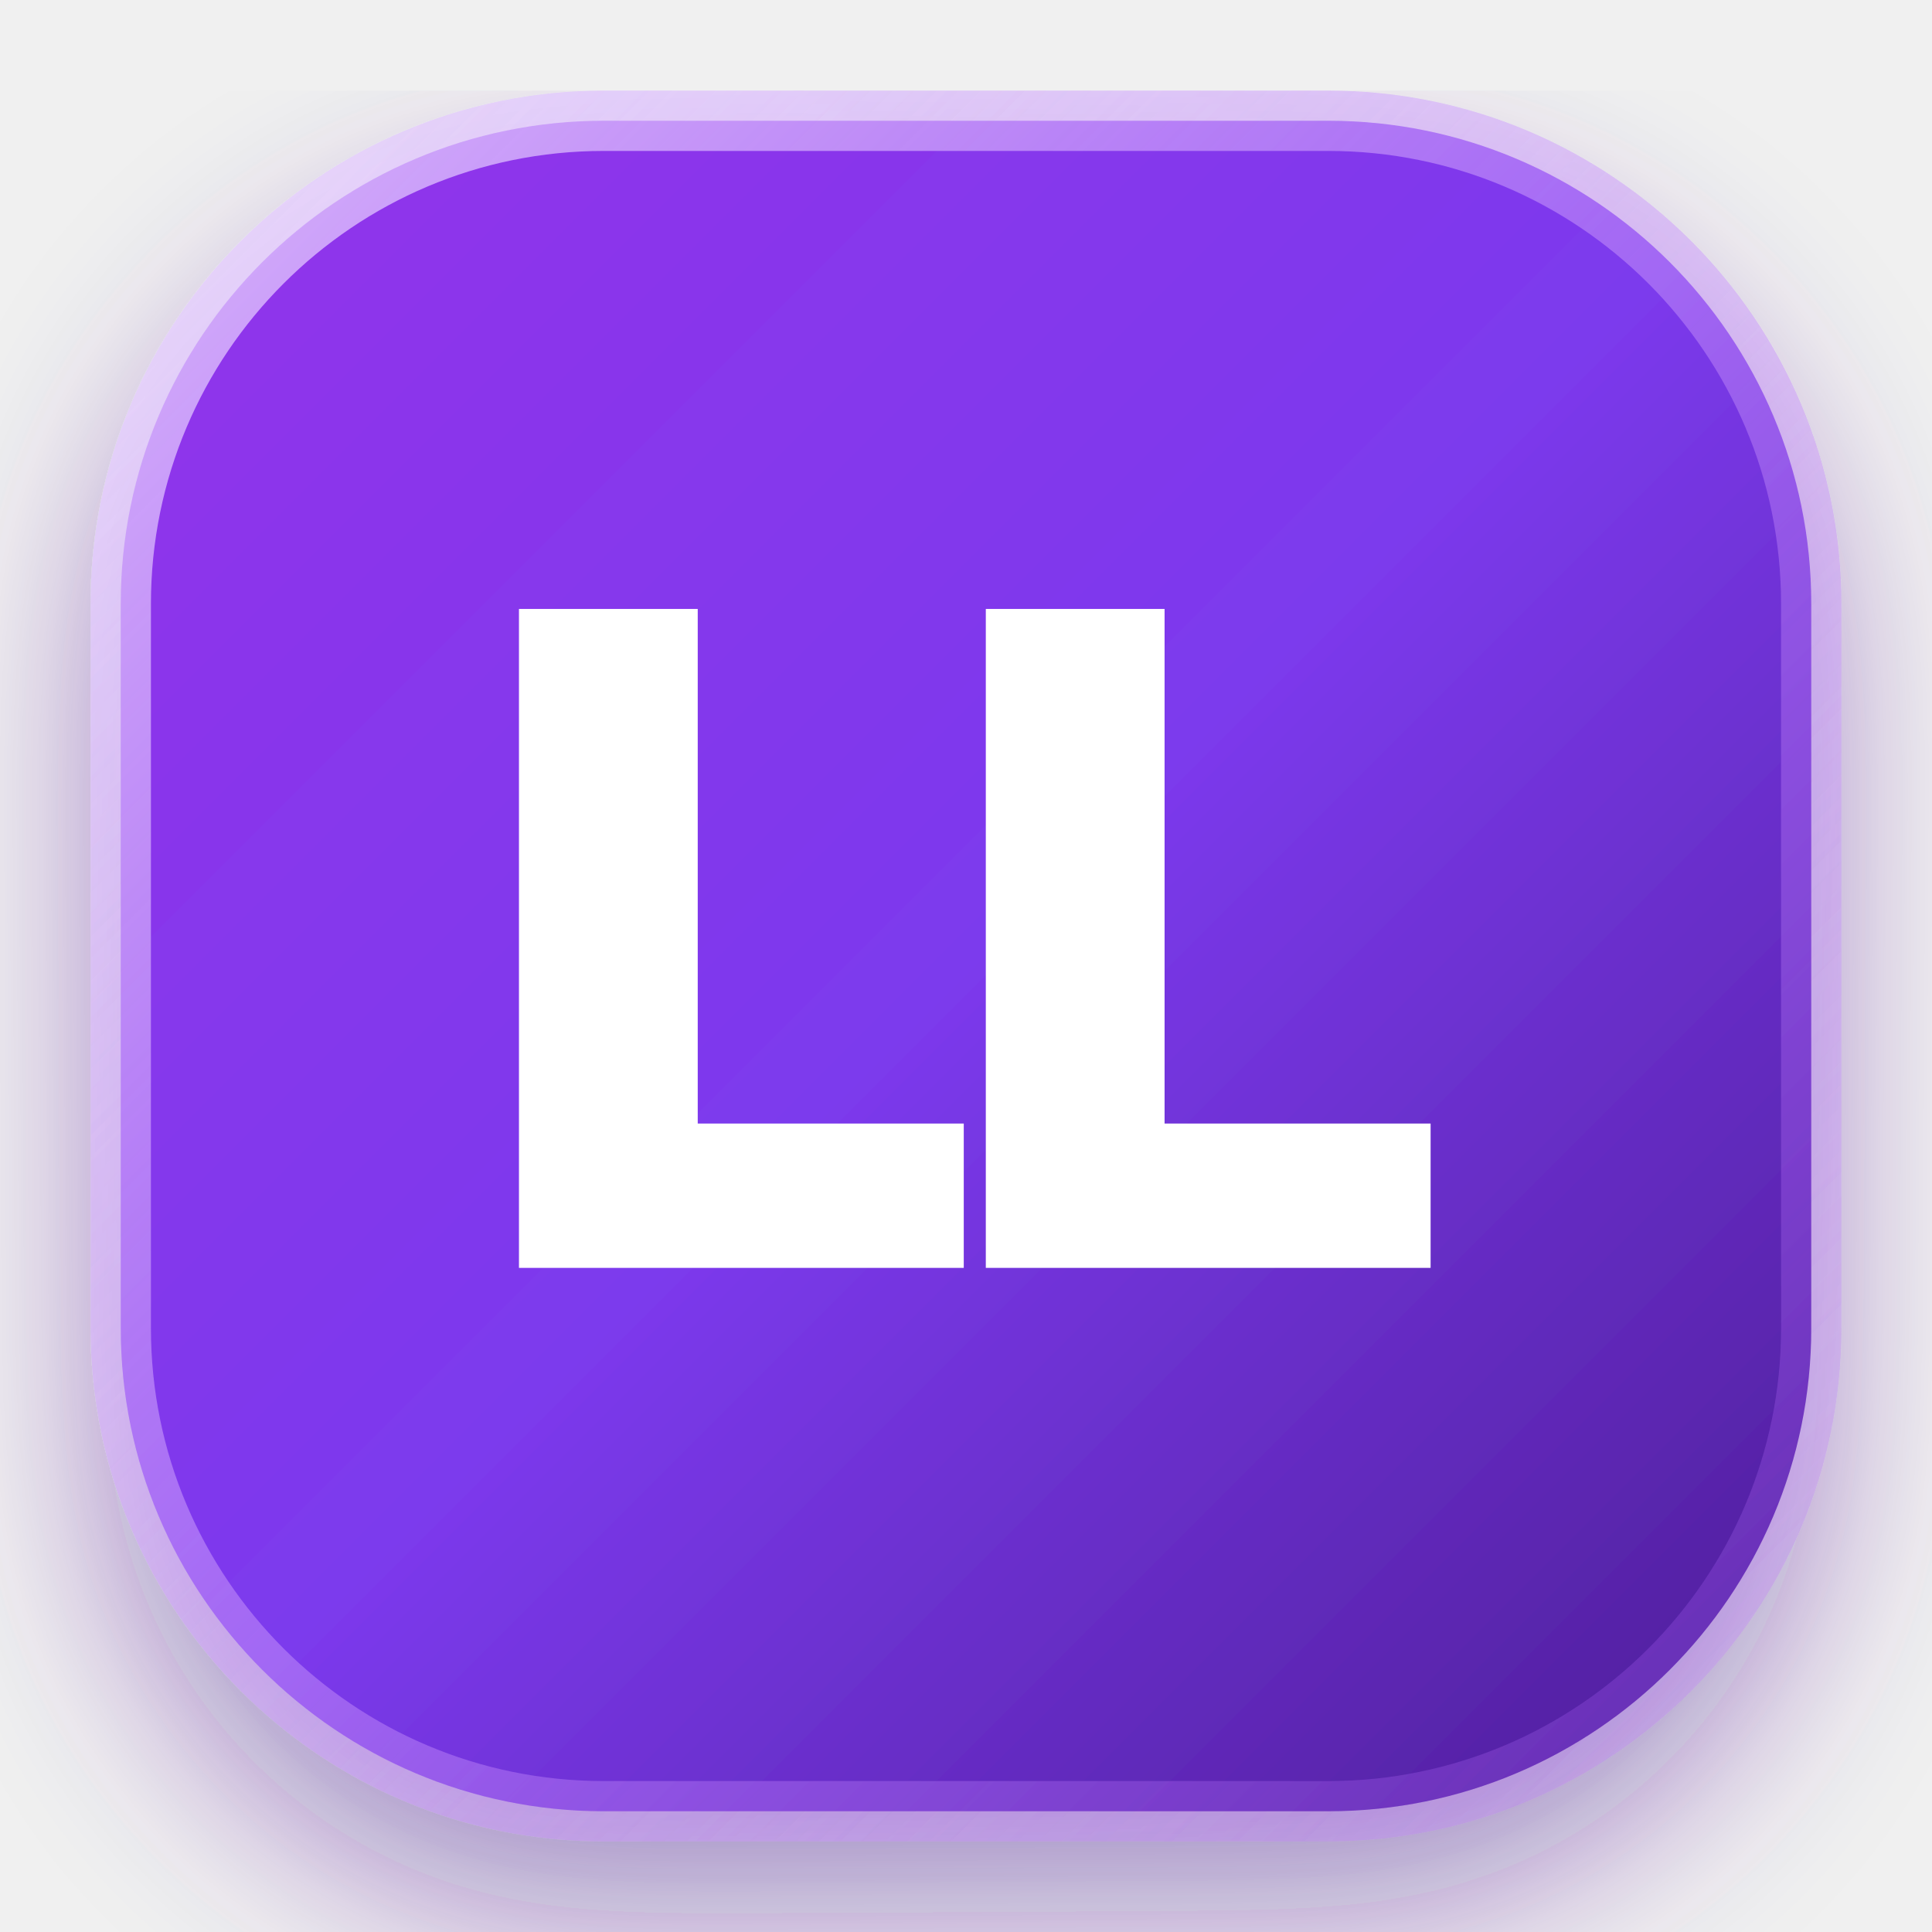
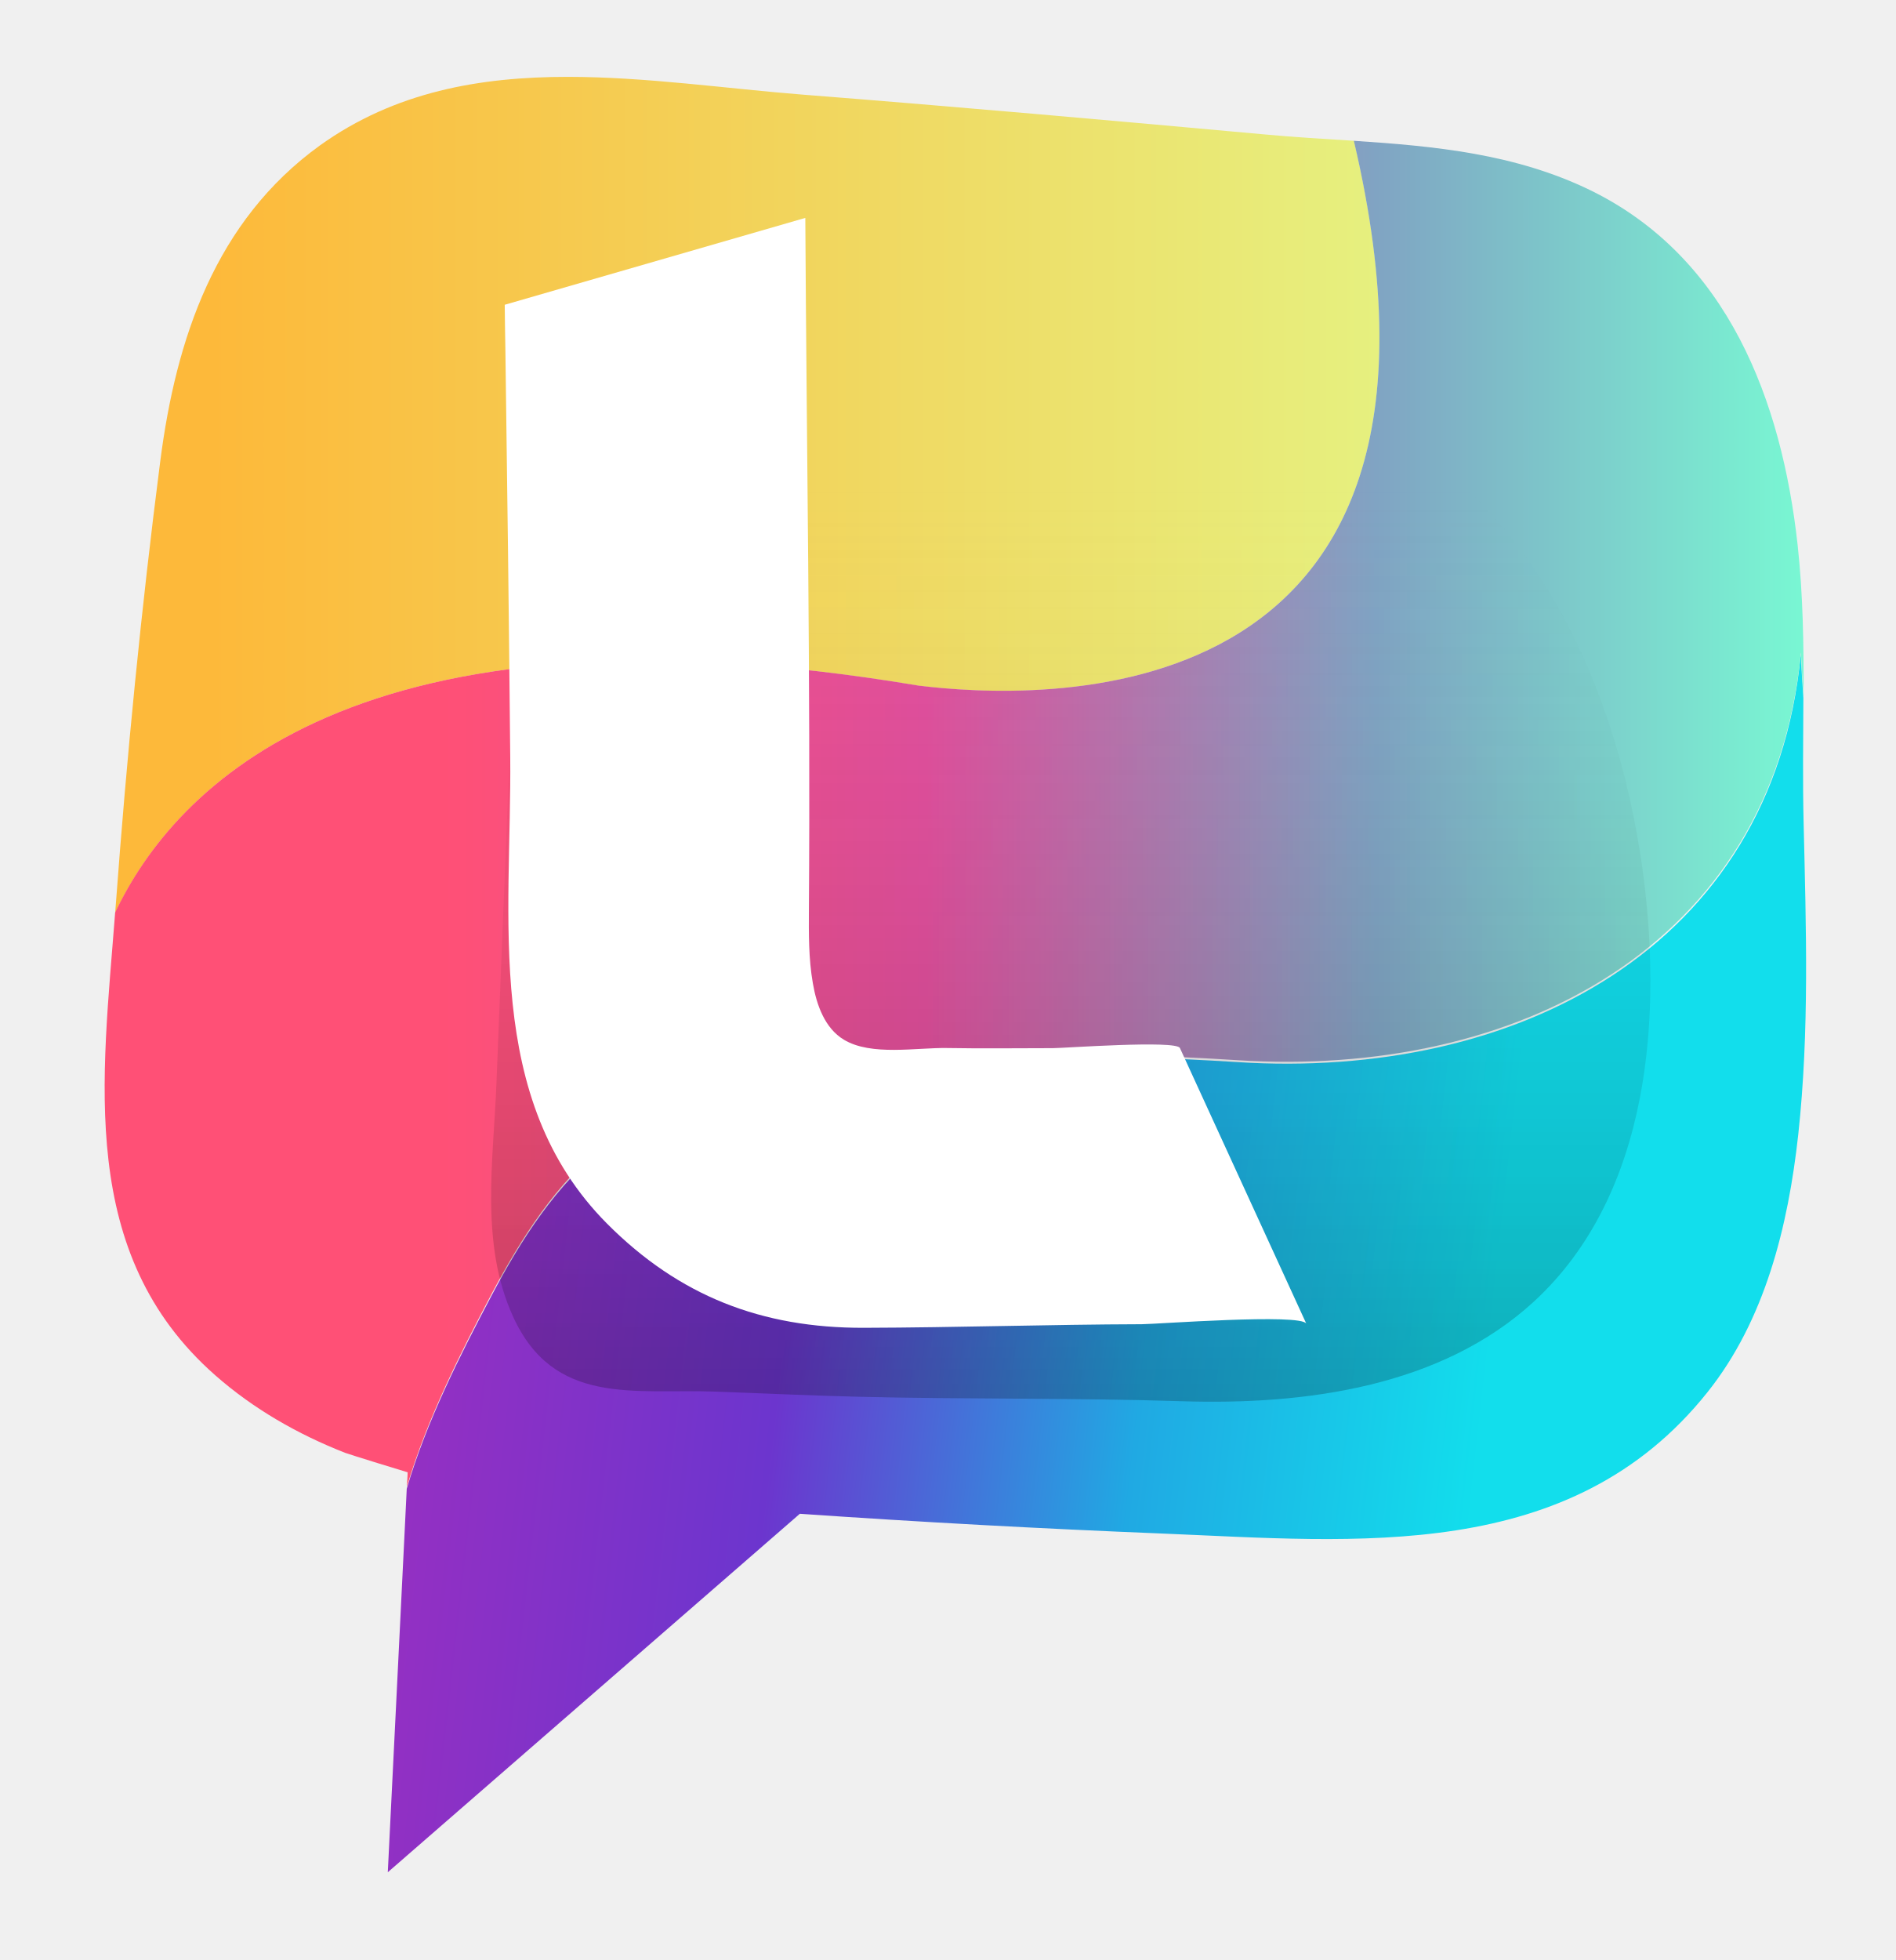
- <svg xmlns="http://www.w3.org/2000/svg" viewBox="0 0 64 64" width="64" height="64">
+ <svg xmlns="http://www.w3.org/2000/svg" viewBox="0 0 148 153" role="img" aria-label="LinguaLife Isotipo Oficial">
  <defs>
-     <linearGradient id="llGradient" x1="0%" y1="0%" x2="100%" y2="100%">
-       <stop offset="0%" stop-color="#9333EA" />
-       <stop offset="50%" stop-color="#7C3AED" />
-       <stop offset="100%" stop-color="#4C1D95" />
+     <linearGradient id="llYellow" gradientUnits="userSpaceOnUse" x1="9" y1="38.62" x2="107.71" y2="38.62">
+       <stop offset="0%" stop-color="#FDB93A" />
+       <stop offset="7.54%" stop-color="#FDB93A" />
+       <stop offset="100%" stop-color="#E6F07F" />
    </linearGradient>
-     <linearGradient id="borderGrad" x1="0%" y1="0%" x2="100%" y2="100%">
-       <stop offset="0%" stop-color="#E9D5FF" stop-opacity="0.8" />
-       <stop offset="100%" stop-color="#A855F7" stop-opacity="0.2" />
+     <linearGradient id="llPurpleCyan" gradientUnits="userSpaceOnUse" x1="11" y1="90.25" x2="116.72" y2="102.13">
+       <stop offset="0%" stop-color="#972FC2" />
+       <stop offset="19.83%" stop-color="#972FC2" />
+       <stop offset="48.32%" stop-color="#6C35CE" />
+       <stop offset="74.86%" stop-color="#20A9E3" />
+       <stop offset="100%" stop-color="#12DEEC" />
    </linearGradient>
-     <filter id="softGlow" x="-20%" y="-20%" width="140%" height="140%">
-       <feDropShadow dx="0" dy="3" stdDeviation="3" flood-color="#4C1D95" flood-opacity="0.45" />
-     </filter>
+     <linearGradient id="llPinkMint" gradientUnits="userSpaceOnUse" x1="8.17" y1="63.52" x2="140.83" y2="63.52">
+       <stop offset="0%" stop-color="#FF5076" />
+       <stop offset="19.83%" stop-color="#FF5076" />
+       <stop offset="48.32%" stop-color="#E1509D" />
+       <stop offset="74.86%" stop-color="#80A4C3" />
+       <stop offset="100%" stop-color="#79F7D3" />
+     </linearGradient>
+     <linearGradient id="llShadow" gradientUnits="userSpaceOnUse" x1="83.61" y1="13.93" x2="83.61" y2="124.34">
+       <stop offset="0%" stop-color="#FFFFFF" stop-opacity="0" />
+       <stop offset="19.83%" stop-color="#FFFFFF" stop-opacity="0" />
+       <stop offset="99.44%" stop-color="#000000" stop-opacity="1" />
+       <stop offset="100%" stop-color="#000000" stop-opacity="1" />
+     </linearGradient>
  </defs>
-   <rect x="4" y="4" width="56" height="56" rx="16" fill="url(#llGradient)" stroke="url(#borderGrad)" stroke-width="2" filter="url(#softGlow)" />
-   <text x="32" y="42" text-anchor="middle" fill="#FFFFFF" font-family="-apple-system, BlinkMacSystemFont, 'Outfit', 'Inter', 'Segoe UI', system-ui, sans-serif" font-size="30" font-weight="900" letter-spacing="-1.5" style="user-select: none;">LL</text>
+   <path d="M24.97 11.36 C16.82 17.25 13.74 26.43 12.51 36.03 L12.51 36.03 C11.03 47.51 9.89 59.11 9.04 70.65 L9.04 70.65 C9.02 70.85 9.01 71.04 9.00 71.24 L9.00 71.24 C13.58 61.58 27.62 46.12 71.73 53.53 L71.73 53.53 C80.40 54.58 116.51 56.86 105.72 10.99 L105.72 10.99 C103.38 10.84 101.05 10.71 98.71 10.49 L98.71 10.49 C86.72 9.40 74.72 8.33 62.71 7.39 L62.71 7.39 C56.72 6.92 50.45 6.00 44.33 6.00 L44.33 6.00 C37.49 6.00 30.84 7.15 24.97 11.36" fill="url(#llYellow)" />
+   <path d="M96.62 82.91 C85.86 82.22 74.93 82.31 64.21 83.45 L64.21 83.45 C58.20 84.09 52.10 85.65 47.35 89.38 L47.35 89.38 C43.44 92.45 40.70 96.75 38.38 101.14 L38.38 101.14 C35.93 105.78 33.31 110.94 31.76 116.21 L31.76 116.21 C31.49 121.80 30.28 146.15 30.28 146.15 L30.28 146.15 L62.45 118.17 L62.49 118.17 C71.90 118.82 81.32 119.33 90.75 119.71 L90.75 119.71 C105.93 120.33 122.63 122.09 133.32 108.68 L133.32 108.68 C137.81 103.06 139.62 95.74 140.41 88.57 L140.41 88.57 C141.29 80.49 141.02 72.35 140.83 64.24 L140.83 64.24 C140.75 60.99 140.80 57.74 140.81 54.48 L140.81 54.48 C140.73 53.35 140.66 52.21 140.61 51.08 L140.61 51.08 C138.39 74.15 118.21 84.29 96.62 82.91" fill="url(#llPurpleCyan)" />
+   <path d="M71.73 53.52 C27.62 46.12 13.58 61.58 8.99 71.23 L8.99 71.23 L8.99 71.24 C8.00 84.22 6.00 97.85 16.80 107.35 L16.80 107.35 C19.77 109.97 23.27 111.97 26.95 113.41 L26.95 113.41 C27.22 113.52 31.81 114.93 31.83 114.93 L31.83 114.93 C31.83 114.93 31.82 115.34 31.77 116.06 L31.77 116.06 C33.33 110.80 35.94 105.63 38.39 100.99 L38.39 100.99 C40.72 96.61 43.45 92.30 47.36 89.23 L47.36 89.23 C52.11 85.51 58.21 83.94 64.22 83.30 L64.22 83.30 C74.94 82.16 85.88 82.07 96.63 82.76 L96.63 82.76 C118.22 84.14 138.40 74.00 140.62 50.93 L140.62 50.93 C140.67 52.07 140.74 53.21 140.83 54.34 L140.83 54.34 C140.84 50.38 140.79 46.44 140.36 42.52 L140.36 42.52 C139.12 31.29 134.92 20.10 124.18 14.85 L124.18 14.85 C118.31 12.00 112.05 11.41 105.71 10.99 L105.71 10.99 C116.51 56.86 80.40 54.58 71.73 53.52" fill="url(#llPinkMint)" />
+   <path d="M41.79 17.80 C41.44 18.71 41.37 19.98 41.31 21.49 C41.12 26.03 40.94 30.57 40.75 35.11 C40.37 44.37 40.00 53.62 39.63 62.88 C39.34 70.14 39.05 77.41 38.76 84.67 C38.52 90.64 37.48 97.11 40.05 102.75 C43.23 109.77 49.50 108.41 55.81 108.63 C59.51 108.76 63.23 108.94 66.94 109.03 C75.36 109.24 83.81 109.11 92.23 109.38 C102.00 109.70 112.54 108.23 119.75 101.62 C128.94 93.18 129.85 79.07 128.20 67.48 C126.26 54.00 120.05 39.55 107.31 33.11 C88.30 23.50 66.85 20.00 46.08 16.36 C43.44 15.90 42.31 16.48 41.79 17.80" fill="url(#llShadow)" opacity="0.32" style="mix-blend-mode:multiply" />
+   <path d="M39.41 23.79 L62.88 17.01 C62.98 34.97 63.29 52.96 63.16 70.93 C63.15 72.88 63.13 74.82 63.47 76.76 C63.76 78.46 64.41 80.27 65.89 81.16 C68.03 82.45 71.52 81.77 73.95 81.81 C76.70 81.86 79.46 81.82 82.22 81.82 C83.05 81.82 91.84 81.18 92.13 81.81 C92.13 81.81 101.99 103.32 102.00 103.33 C101.62 102.51 90.21 103.37 89.16 103.37 C81.94 103.39 74.69 103.63 67.44 103.65 C59.47 103.67 53.03 101.17 47.40 95.52 C37.70 85.77 39.96 71.62 39.84 59.08 C39.74 48.45 39.61 37.82 39.46 27.19 C39.44 26.06 39.42 24.92 39.41 23.79" fill="#FFFFFF" />
</svg>
